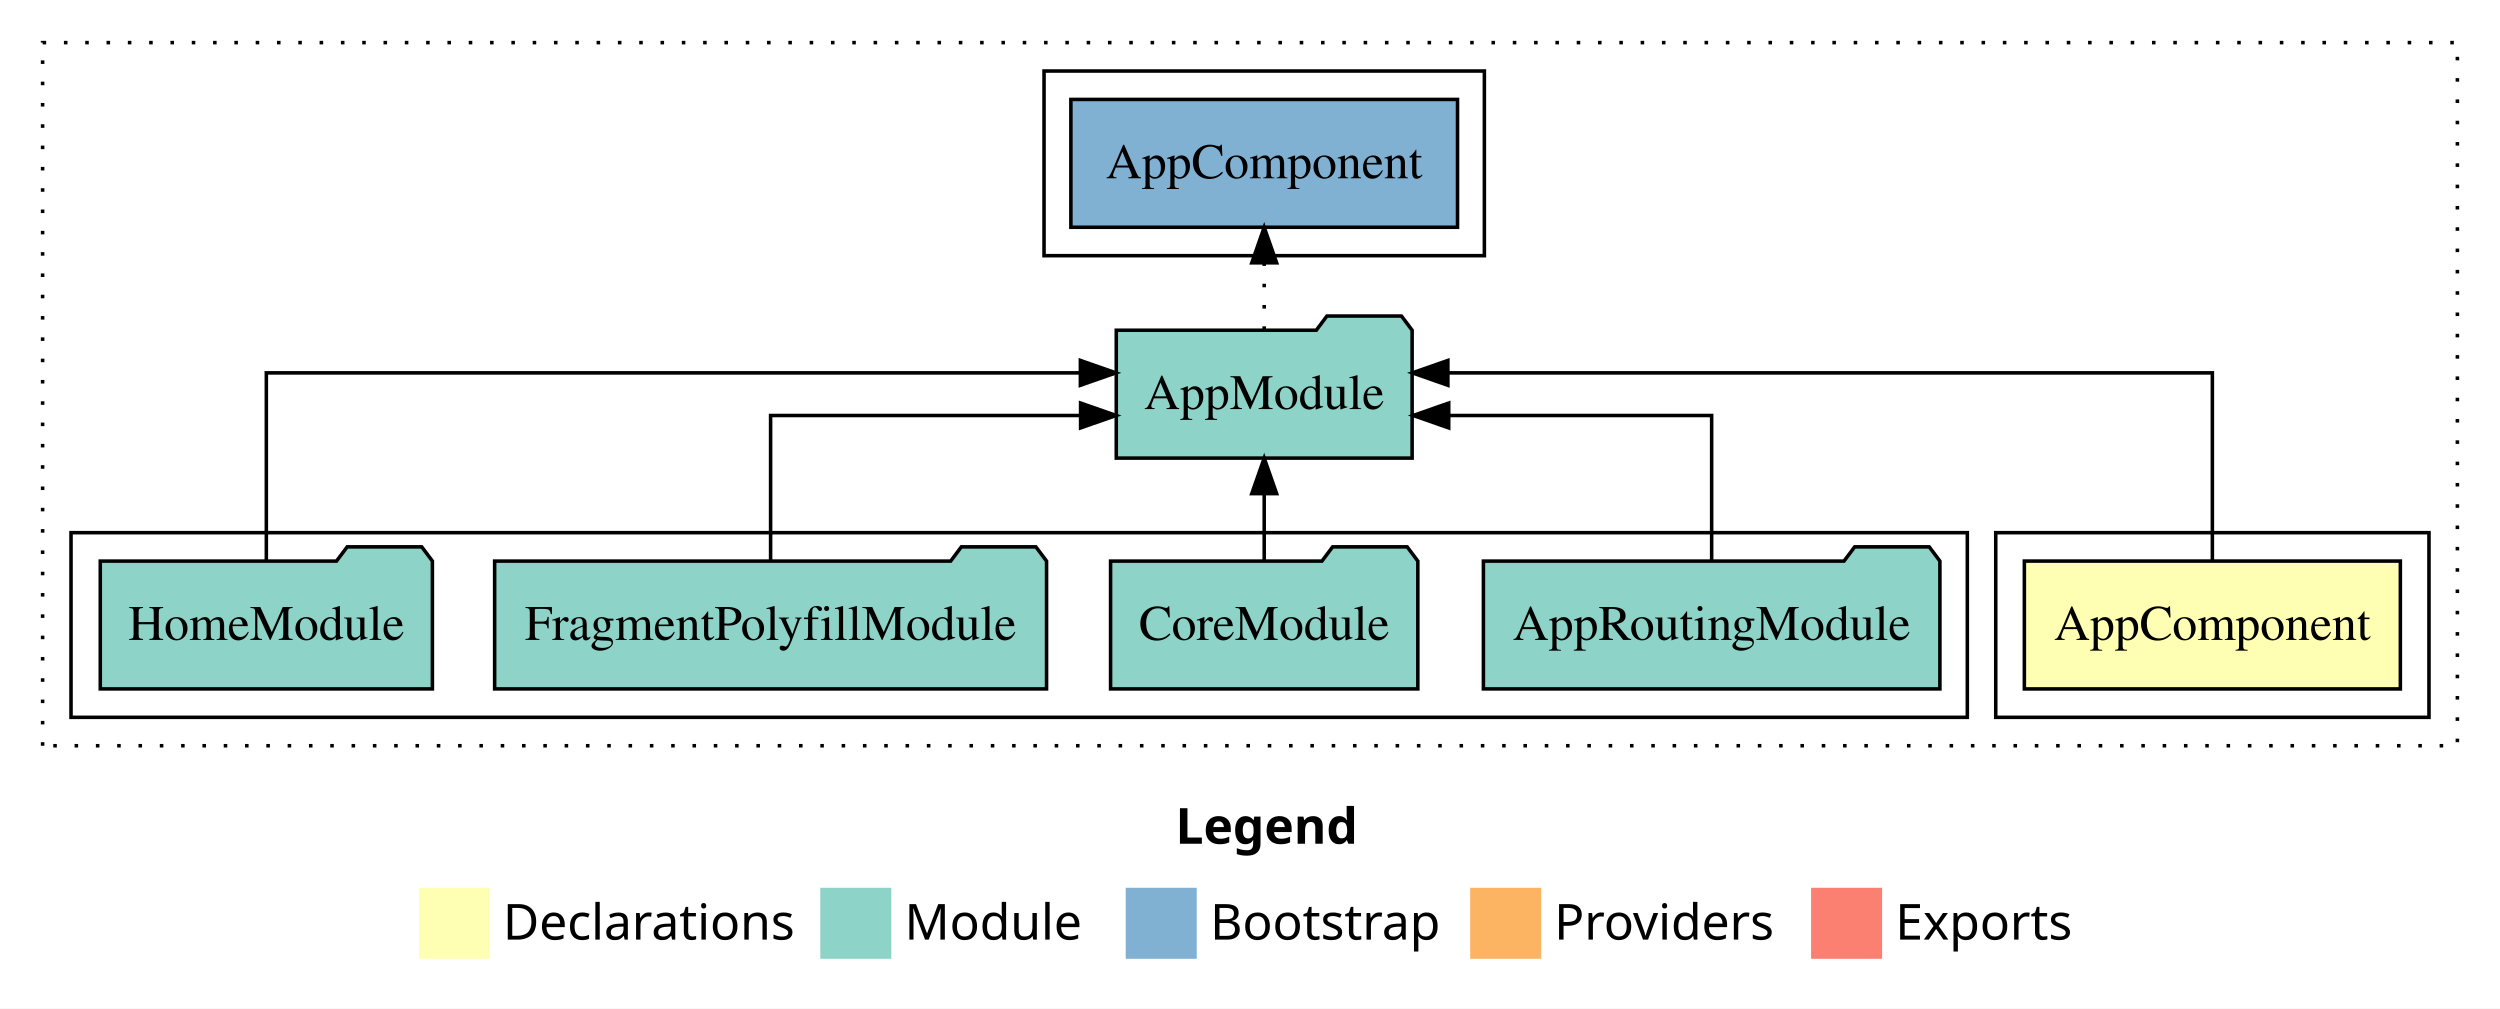
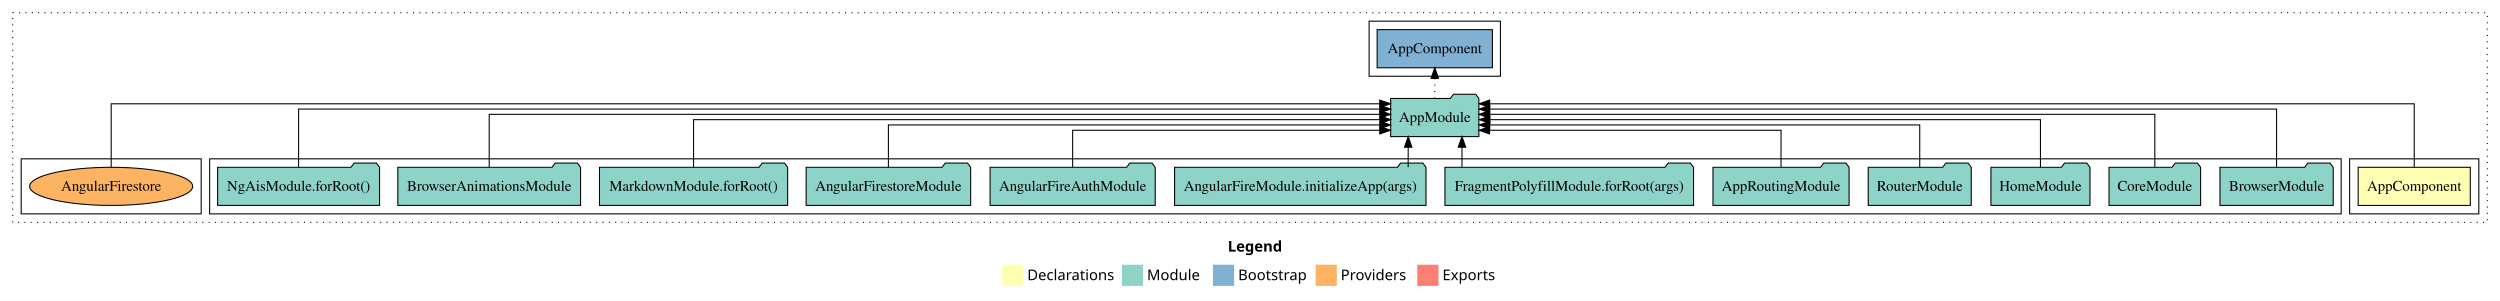
- <svg xmlns="http://www.w3.org/2000/svg" width="704pt" height="284pt" viewBox="0.00 0.00 704.00 284.00">
+ <svg xmlns="http://www.w3.org/2000/svg" width="2361pt" height="284pt" viewBox="0.00 0.00 2361.00 284.00">
  <g id="graph0" class="graph" transform="scale(1 1) rotate(0) translate(4 280)">
-     <polygon fill="#ffffff" stroke="transparent" points="-4,4 -4,-280 700,-280 700,4 -4,4" />
-     <text text-anchor="start" x="327.009" y="-42.4" font-family="sans-serif" font-weight="bold" font-size="14.00" fill="#000000">Legend</text>
-     <polygon fill="#ffffb3" stroke="transparent" points="114,-10 114,-30 134,-30 134,-10 114,-10" />
-     <text text-anchor="start" x="137.629" y="-15.4" font-family="sans-serif" font-size="14.00" fill="#000000">  Declarations</text>
-     <polygon fill="#8dd3c7" stroke="transparent" points="227,-10 227,-30 247,-30 247,-10 227,-10" />
-     <text text-anchor="start" x="250.725" y="-15.4" font-family="sans-serif" font-size="14.00" fill="#000000">  Module</text>
-     <polygon fill="#80b1d3" stroke="transparent" points="313,-10 313,-30 333,-30 333,-10 313,-10" />
-     <text text-anchor="start" x="336.781" y="-15.4" font-family="sans-serif" font-size="14.00" fill="#000000">  Bootstrap</text>
-     <polygon fill="#fdb462" stroke="transparent" points="410,-10 410,-30 430,-30 430,-10 410,-10" />
-     <text text-anchor="start" x="433.673" y="-15.4" font-family="sans-serif" font-size="14.00" fill="#000000">  Providers</text>
-     <polygon fill="#fb8072" stroke="transparent" points="506,-10 506,-30 526,-30 526,-10 506,-10" />
-     <text text-anchor="start" x="529.726" y="-15.4" font-family="sans-serif" font-size="14.00" fill="#000000">  Exports</text>
+     <polygon fill="#ffffff" stroke="transparent" points="-4,4 -4,-280 2357,-280 2357,4 -4,4" />
+     <text text-anchor="start" x="1155.509" y="-42.4" font-family="sans-serif" font-weight="bold" font-size="14.00" fill="#000000">Legend</text>
+     <polygon fill="#ffffb3" stroke="transparent" points="942.5,-10 942.5,-30 962.5,-30 962.5,-10 942.5,-10" />
+     <text text-anchor="start" x="966.129" y="-15.4" font-family="sans-serif" font-size="14.00" fill="#000000">  Declarations</text>
+     <polygon fill="#8dd3c7" stroke="transparent" points="1055.5,-10 1055.5,-30 1075.5,-30 1075.5,-10 1055.5,-10" />
+     <text text-anchor="start" x="1079.225" y="-15.4" font-family="sans-serif" font-size="14.00" fill="#000000">  Module</text>
+     <polygon fill="#80b1d3" stroke="transparent" points="1141.5,-10 1141.5,-30 1161.5,-30 1161.5,-10 1141.5,-10" />
+     <text text-anchor="start" x="1165.281" y="-15.4" font-family="sans-serif" font-size="14.00" fill="#000000">  Bootstrap</text>
+     <polygon fill="#fdb462" stroke="transparent" points="1238.5,-10 1238.5,-30 1258.5,-30 1258.5,-10 1238.5,-10" />
+     <text text-anchor="start" x="1262.173" y="-15.4" font-family="sans-serif" font-size="14.00" fill="#000000">  Providers</text>
+     <polygon fill="#fb8072" stroke="transparent" points="1334.5,-10 1334.5,-30 1354.5,-30 1354.5,-10 1334.5,-10" />
+     <text text-anchor="start" x="1358.226" y="-15.4" font-family="sans-serif" font-size="14.00" fill="#000000">  Exports</text>
    <g id="clust1" class="cluster">
-       <polygon fill="none" stroke="#000000" stroke-dasharray="1,5" points="8,-70 8,-268 688,-268 688,-70 8,-70" />
+       <polygon fill="none" stroke="#000000" stroke-dasharray="1,5" points="8,-70 8,-268 2345,-268 2345,-70 8,-70" />
    </g>
    <g id="clust2" class="cluster">
-       <polygon fill="none" stroke="#000000" points="558,-78 558,-130 680,-130 680,-78 558,-78" />
+       <polygon fill="none" stroke="#000000" points="2215,-78 2215,-130 2337,-130 2337,-78 2215,-78" />
    </g>
    <g id="clust4" class="cluster">
-       <polygon fill="none" stroke="#000000" points="16,-78 16,-130 550,-130 550,-78 16,-78" />
+       <polygon fill="none" stroke="#000000" points="194,-78 194,-130 2207,-130 2207,-78 194,-78" />
    </g>
    <g id="clust6" class="cluster">
-       <polygon fill="none" stroke="#000000" points="290,-208 290,-260 414,-260 414,-208 290,-208" />
+       <polygon fill="none" stroke="#000000" points="1289,-208 1289,-260 1413,-260 1413,-208 1289,-208" />
+     </g>
+     <g id="clust7" class="cluster">
+       <polygon fill="none" stroke="#000000" points="16,-78 16,-130 186,-130 186,-78 16,-78" />
    </g>
    <g id="node1" class="node">
-       <polygon fill="#ffffb3" stroke="#000000" points="671.94,-122 566.06,-122 566.06,-86 671.94,-86 671.94,-122" />
-       <text text-anchor="middle" x="619" y="-99.8" font-family="Times,serif" font-size="14.00" fill="#000000">AppComponent</text>
+       <polygon fill="#ffffb3" stroke="#000000" points="2328.94,-122 2223.06,-122 2223.06,-86 2328.94,-86 2328.94,-122" />
+       <text text-anchor="middle" x="2276" y="-99.8" font-family="Times,serif" font-size="14.00" fill="#000000">AppComponent</text>
    </g>
    <g id="node2" class="node">
-       <polygon fill="#8dd3c7" stroke="#000000" points="393.657,-187 390.657,-191 369.657,-191 366.657,-187 310.343,-187 310.343,-151 393.657,-151 393.657,-187" />
-       <text text-anchor="middle" x="352" y="-164.8" font-family="Times,serif" font-size="14.00" fill="#000000">AppModule</text>
+       <polygon fill="#8dd3c7" stroke="#000000" points="1392.657,-187 1389.657,-191 1368.657,-191 1365.657,-187 1309.343,-187 1309.343,-151 1392.657,-151 1392.657,-187" />
+       <text text-anchor="middle" x="1351" y="-164.8" font-family="Times,serif" font-size="14.00" fill="#000000">AppModule</text>
    </g>
    <g id="edge1" class="edge">
-       <path fill="none" stroke="#000000" d="M619,-122.284C619,-143.321 619,-175 619,-175 619,-175 403.719,-175 403.719,-175" />
-       <polygon fill="#000000" stroke="#000000" points="403.719,-171.5 393.719,-175 403.719,-178.5 403.719,-171.5" />
+       <path fill="none" stroke="#000000" d="M2276,-122.091C2276,-145.133 2276,-182 2276,-182 2276,-182 1402.845,-182 1402.845,-182" />
+       <polygon fill="#000000" stroke="#000000" points="1402.845,-178.5 1392.845,-182 1402.845,-185.5 1402.845,-178.5" />
+     </g>
+     <g id="node15" class="node">
+       <polygon fill="#80b1d3" stroke="#000000" points="1405.439,-252 1296.561,-252 1296.561,-216 1405.439,-216 1405.439,-252" />
+       <text text-anchor="middle" x="1351" y="-229.8" font-family="Times,serif" font-size="14.00" fill="#000000">AppComponent </text>
+     </g>
+     <g id="edge14" class="edge">
+       <path fill="none" stroke="#000000" stroke-dasharray="1,5" d="M1351,-187.106C1351,-187.106 1351,-205.991 1351,-205.991" />
+       <polygon fill="#000000" stroke="#000000" points="1347.5,-205.991 1351,-215.991 1354.5,-205.991 1347.5,-205.991" />
+     </g>
+     <g id="node3" class="node">
+       <polygon fill="#8dd3c7" stroke="#000000" points="2199.473,-122 2196.473,-126 2175.473,-126 2172.473,-122 2092.527,-122 2092.527,-86 2199.473,-86 2199.473,-122" />
+       <text text-anchor="middle" x="2146" y="-99.8" font-family="Times,serif" font-size="14.00" fill="#000000">BrowserModule</text>
+     </g>
+     <g id="edge2" class="edge">
+       <path fill="none" stroke="#000000" d="M2146,-122.045C2146,-143.662 2146,-177 2146,-177 2146,-177 1402.902,-177 1402.902,-177" />
+       <polygon fill="#000000" stroke="#000000" points="1402.902,-173.5 1392.902,-177 1402.902,-180.5 1402.902,-173.5" />
+     </g>
+     <g id="node4" class="node">
+       <polygon fill="#8dd3c7" stroke="#000000" points="2074.262,-122 2071.262,-126 2050.262,-126 2047.262,-122 1987.738,-122 1987.738,-86 2074.262,-86 2074.262,-122" />
+       <text text-anchor="middle" x="2031" y="-99.8" font-family="Times,serif" font-size="14.00" fill="#000000">CoreModule</text>
+     </g>
+     <g id="edge3" class="edge">
+       <path fill="none" stroke="#000000" d="M2031,-122.223C2031,-142.365 2031,-172 2031,-172 2031,-172 1402.768,-172 1402.768,-172" />
+       <polygon fill="#000000" stroke="#000000" points="1402.768,-168.5 1392.768,-172 1402.768,-175.5 1402.768,-168.5" />
+     </g>
+     <g id="node5" class="node">
+       <polygon fill="#8dd3c7" stroke="#000000" points="1969.762,-122 1966.762,-126 1945.762,-126 1942.762,-122 1876.238,-122 1876.238,-86 1969.762,-86 1969.762,-122" />
+       <text text-anchor="middle" x="1923" y="-99.8" font-family="Times,serif" font-size="14.00" fill="#000000">HomeModule</text>
+     </g>
+     <g id="edge4" class="edge">
+       <path fill="none" stroke="#000000" d="M1923,-122.222C1923,-140.828 1923,-167 1923,-167 1923,-167 1403.061,-167 1403.061,-167" />
+       <polygon fill="#000000" stroke="#000000" points="1403.061,-163.5 1393.061,-167 1403.061,-170.5 1403.061,-163.5" />
+     </g>
+     <g id="node6" class="node">
+       <polygon fill="#8dd3c7" stroke="#000000" points="1857.653,-122 1854.653,-126 1833.653,-126 1830.653,-122 1760.347,-122 1760.347,-86 1857.653,-86 1857.653,-122" />
+       <text text-anchor="middle" x="1809" y="-99.8" font-family="Times,serif" font-size="14.00" fill="#000000">RouterModule</text>
+     </g>
+     <g id="edge5" class="edge">
+       <path fill="none" stroke="#000000" d="M1809,-122.034C1809,-139.06 1809,-162 1809,-162 1809,-162 1402.859,-162 1402.859,-162" />
+       <polygon fill="#000000" stroke="#000000" points="1402.859,-158.5 1392.859,-162 1402.859,-165.5 1402.859,-158.5" />
    </g>
    <g id="node7" class="node">
-       <polygon fill="#80b1d3" stroke="#000000" points="406.439,-252 297.561,-252 297.561,-216 406.439,-216 406.439,-252" />
-       <text text-anchor="middle" x="352" y="-229.8" font-family="Times,serif" font-size="14.00" fill="#000000">AppComponent </text>
+       <polygon fill="#8dd3c7" stroke="#000000" points="1742.274,-122 1739.274,-126 1718.274,-126 1715.274,-122 1613.726,-122 1613.726,-86 1742.274,-86 1742.274,-122" />
+       <text text-anchor="middle" x="1678" y="-99.8" font-family="Times,serif" font-size="14.00" fill="#000000">AppRoutingModule</text>
    </g>
    <g id="edge6" class="edge">
-       <path fill="none" stroke="#000000" stroke-dasharray="1,5" d="M352,-187.106C352,-187.106 352,-205.991 352,-205.991" />
-       <polygon fill="#000000" stroke="#000000" points="348.5,-205.991 352,-215.991 355.5,-205.991 348.5,-205.991" />
+       <path fill="none" stroke="#000000" d="M1678,-122.24C1678,-137.571 1678,-157 1678,-157 1678,-157 1402.747,-157 1402.747,-157" />
+       <polygon fill="#000000" stroke="#000000" points="1402.747,-153.5 1392.747,-157 1402.747,-160.5 1402.747,-153.5" />
    </g>
-     <g id="node3" class="node">
-       <polygon fill="#8dd3c7" stroke="#000000" points="542.274,-122 539.274,-126 518.274,-126 515.274,-122 413.726,-122 413.726,-86 542.274,-86 542.274,-122" />
-       <text text-anchor="middle" x="478" y="-99.8" font-family="Times,serif" font-size="14.00" fill="#000000">AppRoutingModule</text>
+     <g id="node8" class="node">
+       <polygon fill="#8dd3c7" stroke="#000000" points="1595.398,-122 1592.398,-126 1571.398,-126 1568.398,-122 1360.602,-122 1360.602,-86 1595.398,-86 1595.398,-122" />
+       <text text-anchor="middle" x="1478" y="-99.8" font-family="Times,serif" font-size="14.00" fill="#000000">FragmentPolyfillModule.forRoot(args)</text>
    </g>
-     <g id="edge2" class="edge">
-       <path fill="none" stroke="#000000" d="M478,-122.022C478,-139.373 478,-163 478,-163 478,-163 403.956,-163 403.956,-163" />
-       <polygon fill="#000000" stroke="#000000" points="403.956,-159.5 393.956,-163 403.956,-166.5 403.956,-159.5" />
+     <g id="edge7" class="edge">
+       <path fill="none" stroke="#000000" d="M1376.689,-122.106C1376.689,-122.106 1376.689,-140.991 1376.689,-140.991" />
+       <polygon fill="#000000" stroke="#000000" points="1373.19,-140.991 1376.689,-150.991 1380.19,-140.991 1373.19,-140.991" />
    </g>
-     <g id="node4" class="node">
-       <polygon fill="#8dd3c7" stroke="#000000" points="395.262,-122 392.262,-126 371.262,-126 368.262,-122 308.738,-122 308.738,-86 395.262,-86 395.262,-122" />
-       <text text-anchor="middle" x="352" y="-99.8" font-family="Times,serif" font-size="14.00" fill="#000000">CoreModule</text>
+     <g id="node9" class="node">
+       <polygon fill="#8dd3c7" stroke="#000000" points="1342.706,-122 1339.706,-126 1318.706,-126 1315.706,-122 1105.294,-122 1105.294,-86 1342.706,-86 1342.706,-122" />
+       <text text-anchor="middle" x="1224" y="-99.8" font-family="Times,serif" font-size="14.00" fill="#000000">AngularFireModule.initializeApp(args)</text>
    </g>
-     <g id="edge3" class="edge">
-       <path fill="none" stroke="#000000" d="M352,-122.106C352,-122.106 352,-140.991 352,-140.991" />
-       <polygon fill="#000000" stroke="#000000" points="348.5,-140.991 352,-150.991 355.5,-140.991 348.5,-140.991" />
+     <g id="edge8" class="edge">
+       <path fill="none" stroke="#000000" d="M1325.887,-122.106C1325.887,-122.106 1325.887,-140.991 1325.887,-140.991" />
+       <polygon fill="#000000" stroke="#000000" points="1322.387,-140.991 1325.887,-150.991 1329.387,-140.991 1322.387,-140.991" />
    </g>
-     <g id="node5" class="node">
-       <polygon fill="#8dd3c7" stroke="#000000" points="290.709,-122 287.709,-126 266.709,-126 263.709,-122 135.291,-122 135.291,-86 290.709,-86 290.709,-122" />
-       <text text-anchor="middle" x="213" y="-99.8" font-family="Times,serif" font-size="14.00" fill="#000000">FragmentPolyfillModule</text>
+     <g id="node10" class="node">
+       <polygon fill="#8dd3c7" stroke="#000000" points="1086.968,-122 1083.968,-126 1062.968,-126 1059.968,-122 931.032,-122 931.032,-86 1086.968,-86 1086.968,-122" />
+       <text text-anchor="middle" x="1009" y="-99.8" font-family="Times,serif" font-size="14.00" fill="#000000">AngularFireAuthModule</text>
    </g>
-     <g id="edge4" class="edge">
-       <path fill="none" stroke="#000000" d="M213,-122.022C213,-139.373 213,-163 213,-163 213,-163 300.295,-163 300.295,-163" />
-       <polygon fill="#000000" stroke="#000000" points="300.296,-166.5 310.295,-163 300.295,-159.5 300.296,-166.5" />
+     <g id="edge9" class="edge">
+       <path fill="none" stroke="#000000" d="M1009,-122.24C1009,-137.571 1009,-157 1009,-157 1009,-157 1299.064,-157 1299.064,-157" />
+       <polygon fill="#000000" stroke="#000000" points="1299.064,-160.5 1309.064,-157 1299.064,-153.5 1299.064,-160.5" />
    </g>
-     <g id="node6" class="node">
-       <polygon fill="#8dd3c7" stroke="#000000" points="117.762,-122 114.762,-126 93.762,-126 90.762,-122 24.238,-122 24.238,-86 117.762,-86 117.762,-122" />
-       <text text-anchor="middle" x="71" y="-99.8" font-family="Times,serif" font-size="14.00" fill="#000000">HomeModule</text>
+     <g id="node11" class="node">
+       <polygon fill="#8dd3c7" stroke="#000000" points="912.681,-122 909.681,-126 888.681,-126 885.681,-122 757.319,-122 757.319,-86 912.681,-86 912.681,-122" />
+       <text text-anchor="middle" x="835" y="-99.8" font-family="Times,serif" font-size="14.00" fill="#000000">AngularFirestoreModule</text>
    </g>
-     <g id="edge5" class="edge">
-       <path fill="none" stroke="#000000" d="M71,-122.284C71,-143.321 71,-175 71,-175 71,-175 300.235,-175 300.235,-175" />
-       <polygon fill="#000000" stroke="#000000" points="300.235,-178.5 310.235,-175 300.235,-171.5 300.235,-178.5" />
+     <g id="edge10" class="edge">
+       <path fill="none" stroke="#000000" d="M835,-122.034C835,-139.06 835,-162 835,-162 835,-162 1299.211,-162 1299.211,-162" />
+       <polygon fill="#000000" stroke="#000000" points="1299.211,-165.5 1309.211,-162 1299.211,-158.5 1299.211,-165.5" />
+     </g>
+     <g id="node12" class="node">
+       <polygon fill="#8dd3c7" stroke="#000000" points="739.846,-122 736.846,-126 715.846,-126 712.846,-122 562.154,-122 562.154,-86 739.846,-86 739.846,-122" />
+       <text text-anchor="middle" x="651" y="-99.8" font-family="Times,serif" font-size="14.00" fill="#000000">MarkdownModule.forRoot()</text>
+     </g>
+     <g id="edge11" class="edge">
+       <path fill="none" stroke="#000000" d="M651,-122.222C651,-140.828 651,-167 651,-167 651,-167 1299.308,-167 1299.308,-167" />
+       <polygon fill="#000000" stroke="#000000" points="1299.308,-170.5 1309.308,-167 1299.308,-163.5 1299.308,-170.5" />
+     </g>
+     <g id="node13" class="node">
+       <polygon fill="#8dd3c7" stroke="#000000" points="544.302,-122 541.302,-126 520.302,-126 517.302,-122 371.698,-122 371.698,-86 544.302,-86 544.302,-122" />
+       <text text-anchor="middle" x="458" y="-99.8" font-family="Times,serif" font-size="14.00" fill="#000000">BrowserAnimationsModule</text>
+     </g>
+     <g id="edge12" class="edge">
+       <path fill="none" stroke="#000000" d="M458,-122.223C458,-142.365 458,-172 458,-172 458,-172 1299.127,-172 1299.127,-172" />
+       <polygon fill="#000000" stroke="#000000" points="1299.127,-175.5 1309.127,-172 1299.127,-168.5 1299.127,-175.5" />
+     </g>
+     <g id="node14" class="node">
+       <polygon fill="#8dd3c7" stroke="#000000" points="354.469,-122 351.469,-126 330.469,-126 327.469,-122 201.531,-122 201.531,-86 354.469,-86 354.469,-122" />
+       <text text-anchor="middle" x="278" y="-99.8" font-family="Times,serif" font-size="14.00" fill="#000000">NgAisModule.forRoot()</text>
+     </g>
+     <g id="edge13" class="edge">
+       <path fill="none" stroke="#000000" d="M278,-122.045C278,-143.662 278,-177 278,-177 278,-177 1299.266,-177 1299.266,-177" />
+       <polygon fill="#000000" stroke="#000000" points="1299.266,-180.5 1309.266,-177 1299.266,-173.5 1299.266,-180.5" />
+     </g>
+     <g id="node16" class="node">
+       <ellipse fill="#fdb462" stroke="#000000" cx="101" cy="-104" rx="77.002" ry="18" />
+       <text text-anchor="middle" x="101" y="-99.8" font-family="Times,serif" font-size="14.00" fill="#000000">AngularFirestore</text>
+     </g>
+     <g id="edge15" class="edge">
+       <path fill="none" stroke="#000000" d="M101,-122.091C101,-145.133 101,-182 101,-182 101,-182 1299.053,-182 1299.053,-182" />
+       <polygon fill="#000000" stroke="#000000" points="1299.053,-185.5 1309.053,-182 1299.053,-178.5 1299.053,-185.5" />
    </g>
  </g>
</svg>
